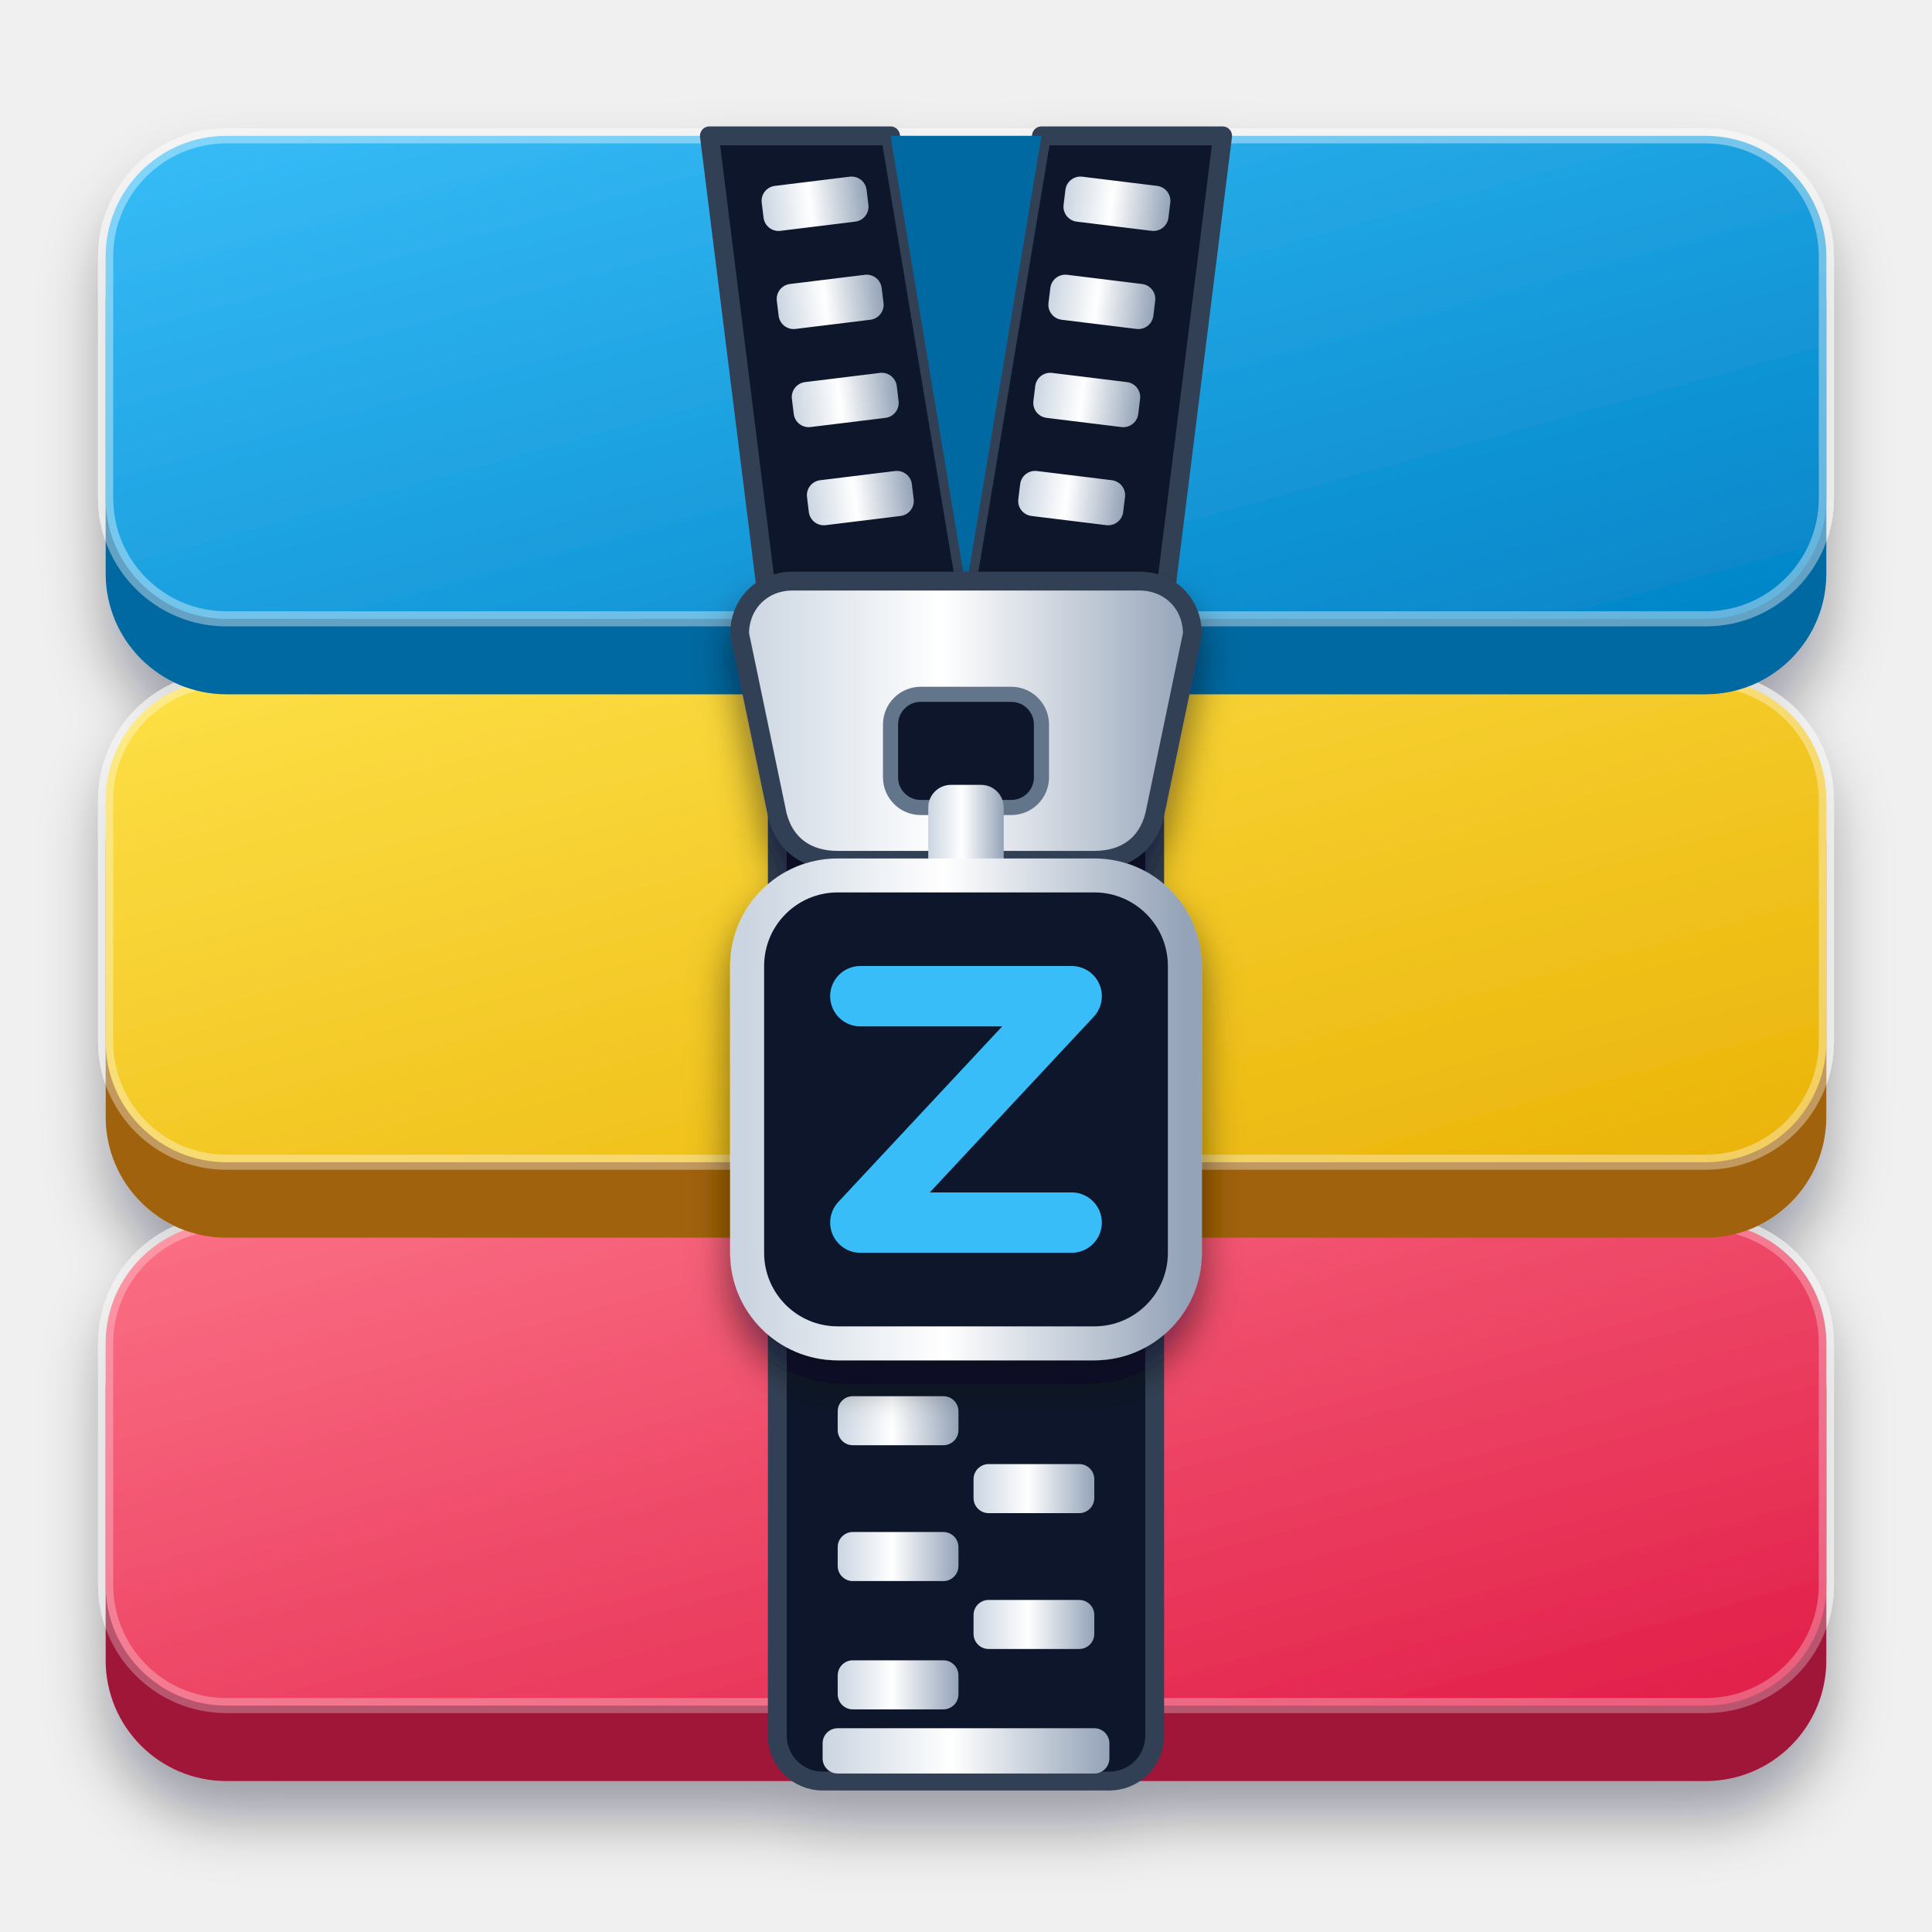
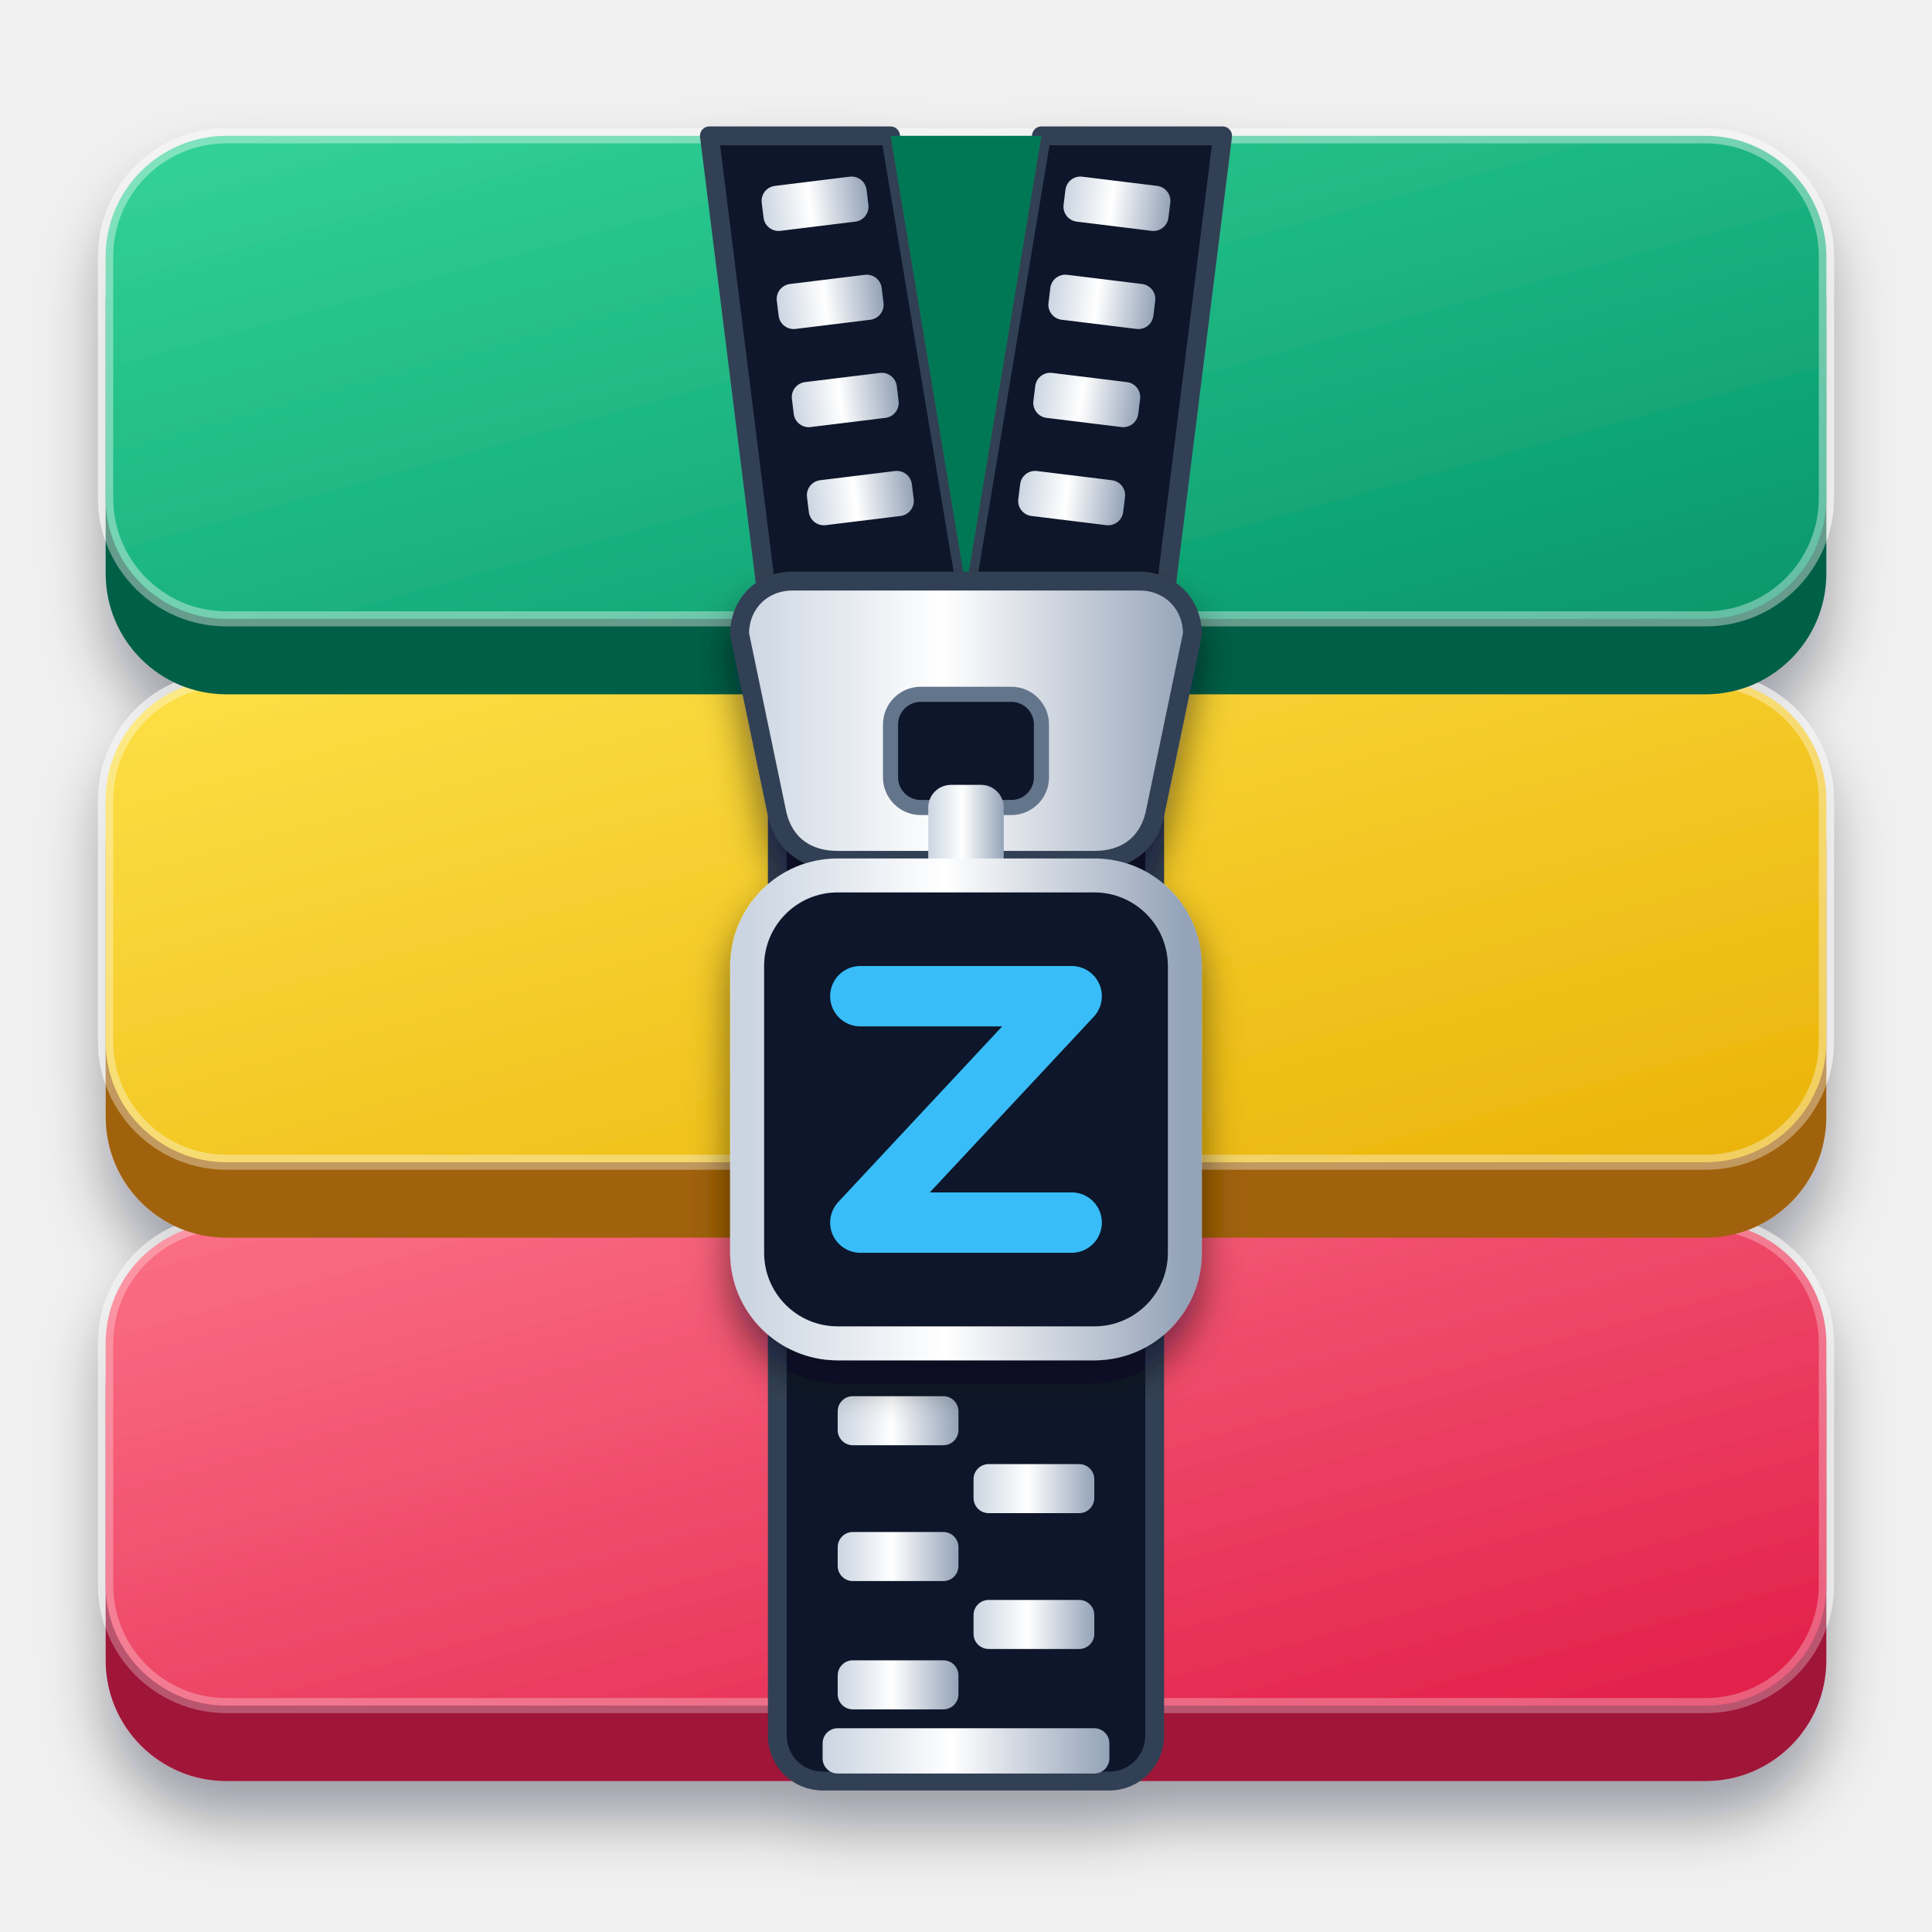
<svg xmlns="http://www.w3.org/2000/svg" viewBox="0 0 256 256" width="256" height="256" role="img" aria-label="ZeroArchive (.zar) Icon">
  <defs>
    <linearGradient id="topFace" x1="0%" y1="0%" x2="100%" y2="100%">
-       <stop offset="0%" stop-color="#38BDF8" />
-       <stop offset="100%" stop-color="#0284C7" />
+       <stop offset="0%" stop-color="#34D399" />
+       <stop offset="100%" stop-color="#059669" />
    </linearGradient>
    <linearGradient id="midFace" x1="0%" y1="0%" x2="100%" y2="100%">
      <stop offset="0%" stop-color="#FDE047" />
      <stop offset="100%" stop-color="#EAB308" />
    </linearGradient>
    <linearGradient id="botFace" x1="0%" y1="0%" x2="100%" y2="100%">
      <stop offset="0%" stop-color="#FB7185" />
      <stop offset="100%" stop-color="#E11D48" />
    </linearGradient>
    <linearGradient id="zipMetal" x1="0%" y1="0%" x2="100%" y2="0%">
      <stop offset="0%" stop-color="#CBD5E1" />
      <stop offset="45%" stop-color="#FFFFFF" />
      <stop offset="100%" stop-color="#94A3B8" />
    </linearGradient>
    <filter id="iconShadow" x="-8%" y="-8%" width="116%" height="120%">
      <feDropShadow dx="0" dy="5" stdDeviation="4" flood-color="#020617" flood-opacity="0.35" />
    </filter>
    <filter id="pullShadow" x="-15%" y="-15%" width="130%" height="135%">
      <feDropShadow dx="0" dy="3" stdDeviation="2.5" flood-color="#020617" flood-opacity="0.5" />
    </filter>
  </defs>
  <g filter="url(#iconShadow)">
    <rect x="14" y="168" width="228" height="68" rx="16" fill="#9F1239" />
    <rect x="14" y="162" width="228" height="64" rx="16" fill="url(#botFace)" stroke="#FFFFFF" stroke-opacity="0.28" stroke-width="2" />
    <rect x="14" y="96" width="228" height="68" rx="16" fill="#A16207" />
    <rect x="14" y="90" width="228" height="64" rx="16" fill="url(#midFace)" stroke="#FFFFFF" stroke-opacity="0.35" stroke-width="2" />
-     <rect x="14" y="24" width="228" height="68" rx="16" fill="#0369A1" />
+     <rect x="14" y="24" width="228" height="68" rx="16" fill="#065F46" />
    <rect x="14" y="18" width="228" height="64" rx="16" fill="url(#topFace)" stroke="#FFFFFF" stroke-opacity="0.38" stroke-width="2" />
    <polygon points="94,18 118,18 128,78 138,18 162,18 153,90 103,90" fill="#0F172A" stroke="#334155" stroke-width="2.5" stroke-linejoin="round" />
-     <polygon points="118,18 138,18 128,78" fill="#0369A1" />
+     <polygon points="118,18 138,18 128,78" fill="#047857" />
    <rect x="103" y="90" width="50" height="146" rx="6" fill="#0F172A" stroke="#334155" stroke-width="2.5" />
    <rect x="109" y="229" width="38" height="6" rx="2" fill="url(#zipMetal)" />
    <g fill="url(#zipMetal)">
      <rect x="101" y="24" width="14" height="6" rx="2" transform="rotate(-7 108 27)" />
      <rect x="103" y="37" width="14" height="6" rx="2" transform="rotate(-7 110 40)" />
      <rect x="105" y="50" width="14" height="6" rx="2" transform="rotate(-7 112 53)" />
      <rect x="107" y="63" width="14" height="6" rx="2" transform="rotate(-7 114 66)" />
      <rect x="141" y="24" width="14" height="6" rx="2" transform="rotate(7 148 27)" />
      <rect x="139" y="37" width="14" height="6" rx="2" transform="rotate(7 146 40)" />
      <rect x="137" y="50" width="14" height="6" rx="2" transform="rotate(7 144 53)" />
      <rect x="135" y="63" width="14" height="6" rx="2" transform="rotate(7 142 66)" />
      <rect x="111" y="185" width="16" height="6.5" rx="2" />
      <rect x="129" y="194" width="16" height="6.5" rx="2" />
      <rect x="111" y="203" width="16" height="6.5" rx="2" />
      <rect x="129" y="212" width="16" height="6.5" rx="2" />
      <rect x="111" y="220" width="16" height="6.5" rx="2" />
    </g>
    <g filter="url(#pullShadow)">
      <path d="M98 84 C98 80 101 77 105 77 H151 C155 77 158 80 158 84 L153 108 C152 112 149 114 145 114 H111 C107 114 104 112 103 108 Z" fill="url(#zipMetal)" stroke="#334155" stroke-width="2.5" />
      <rect x="118" y="92" width="20" height="15" rx="4" fill="#0F172A" stroke="#64748B" stroke-width="2" />
      <rect x="123" y="104" width="10" height="14" rx="3" fill="url(#zipMetal)" />
      <rect x="99" y="116" width="58" height="62" rx="12" fill="#0F172A" stroke="url(#zipMetal)" stroke-width="4.5" />
      <path d="M114 132 H142 L114 162 H142" fill="none" stroke="#38BDF8" stroke-width="8" stroke-linecap="round" stroke-linejoin="round" />
    </g>
  </g>
</svg>
